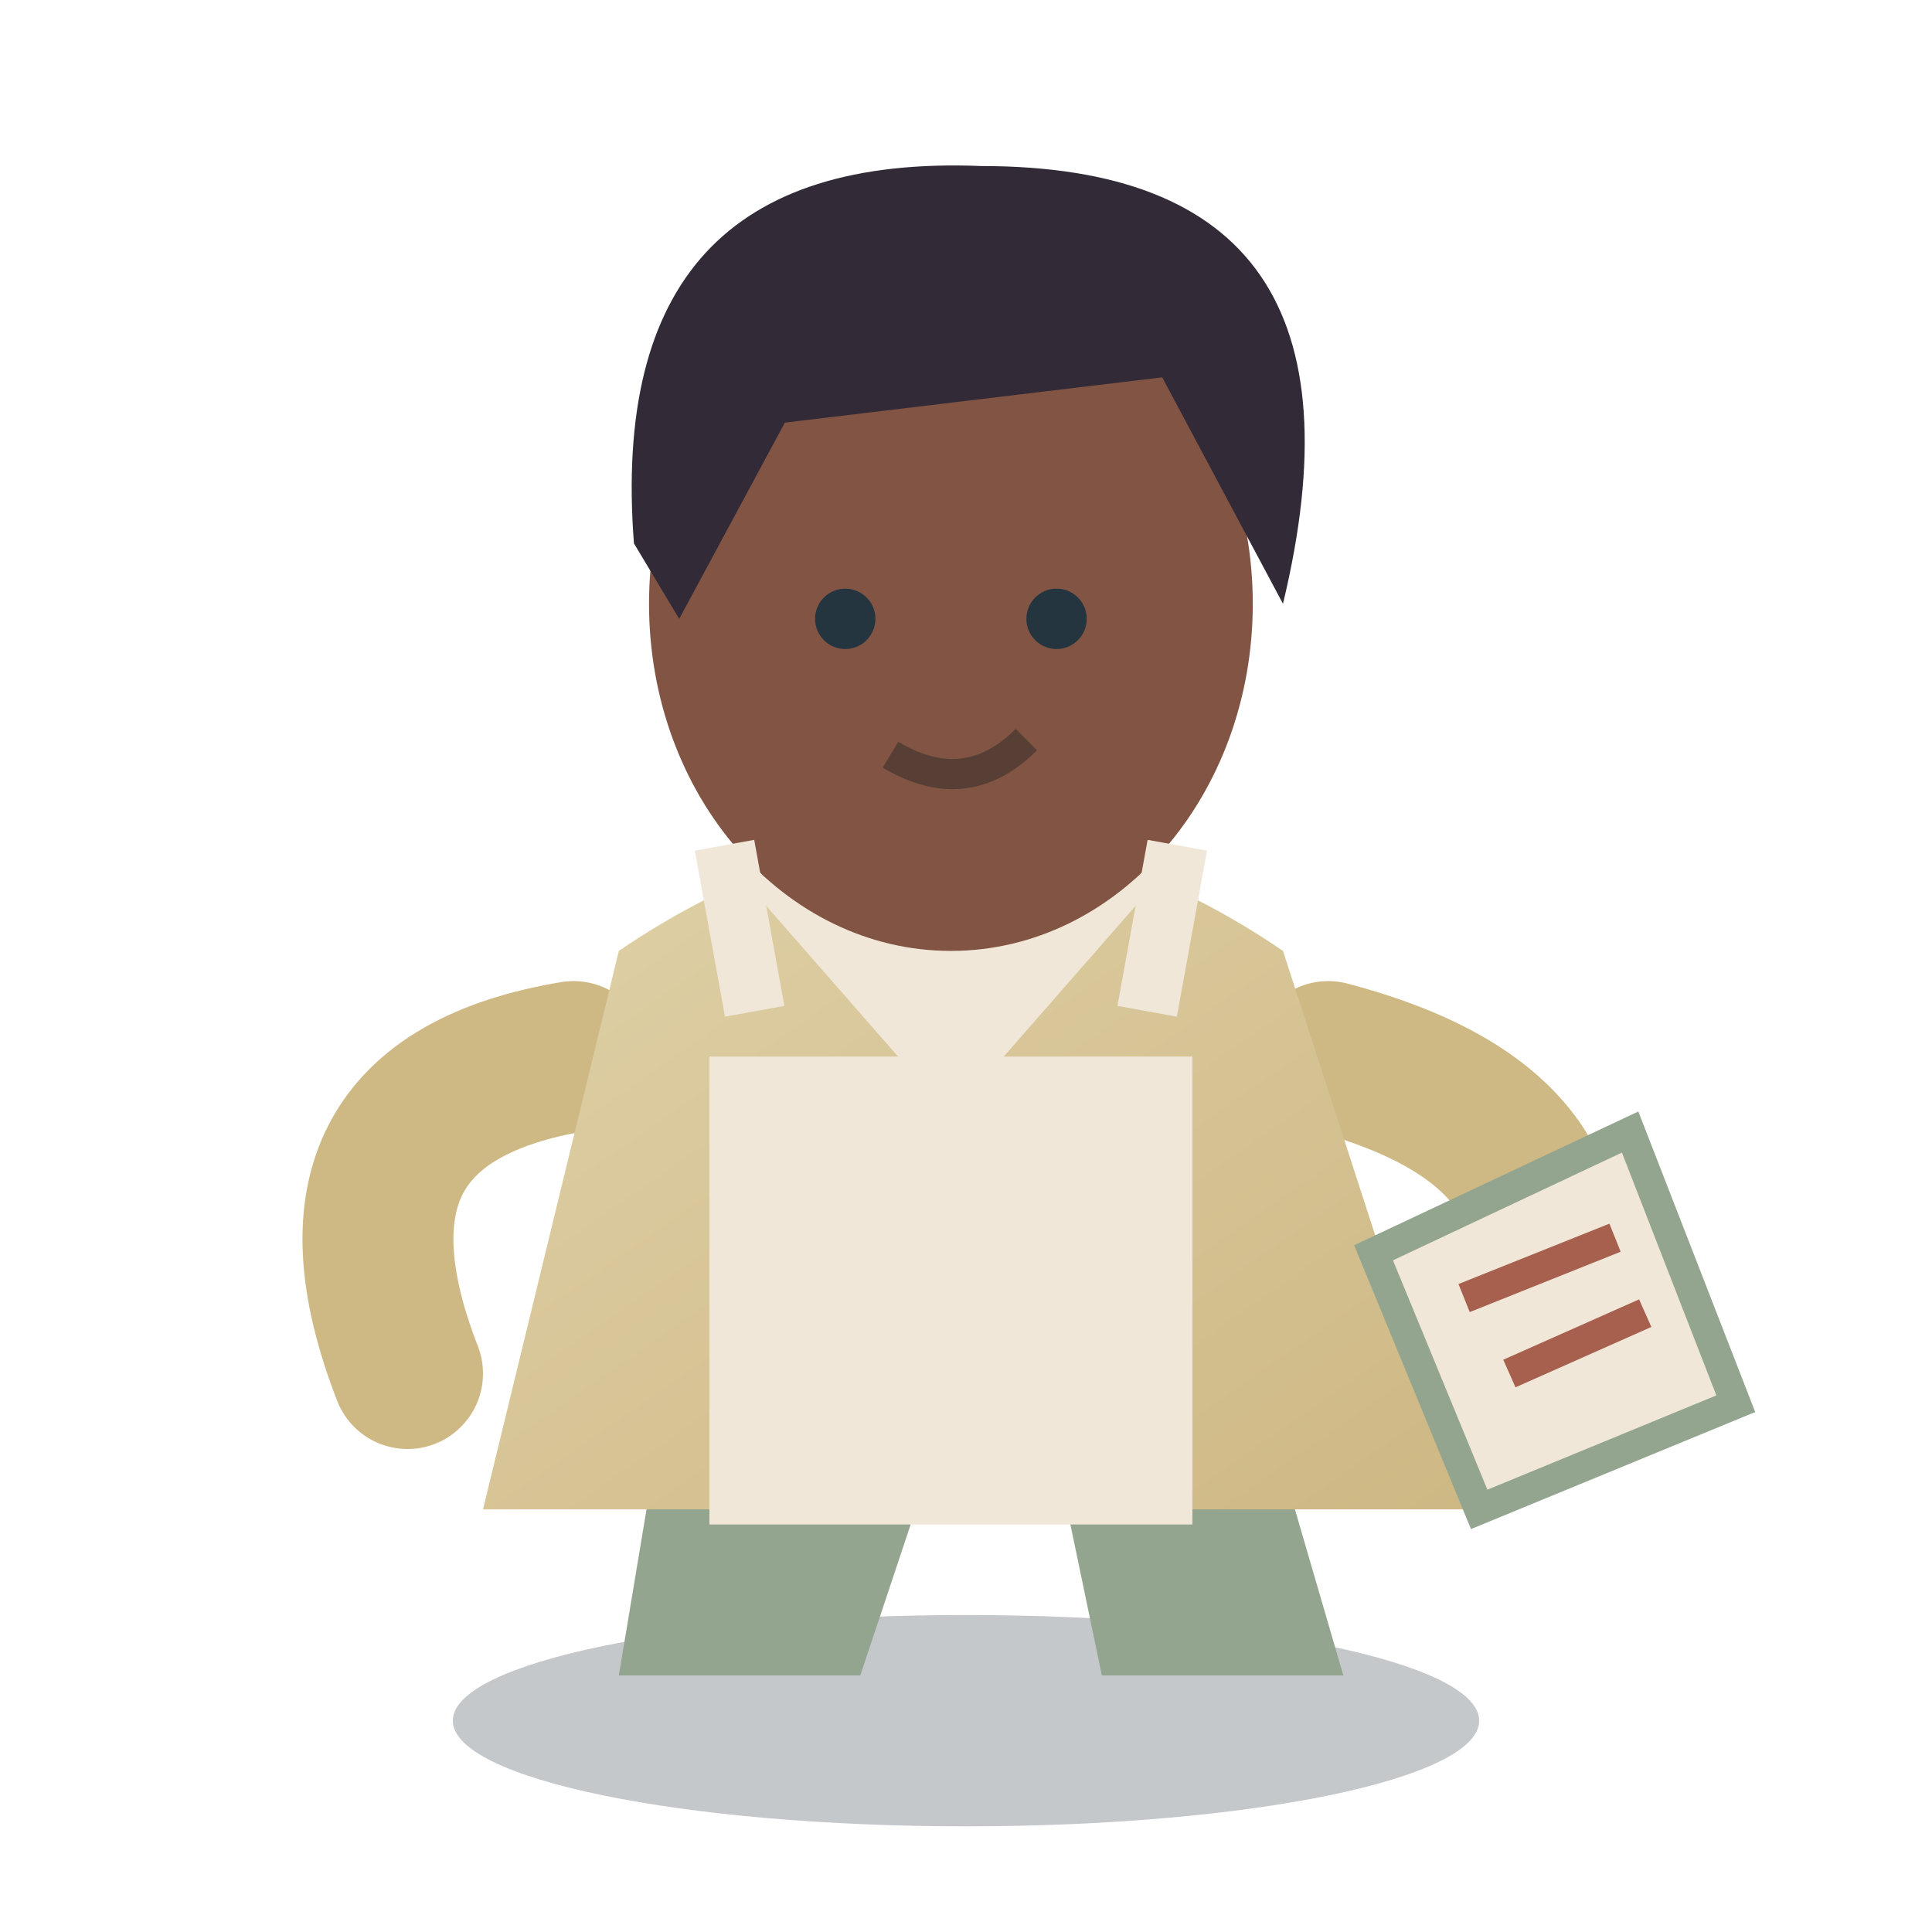
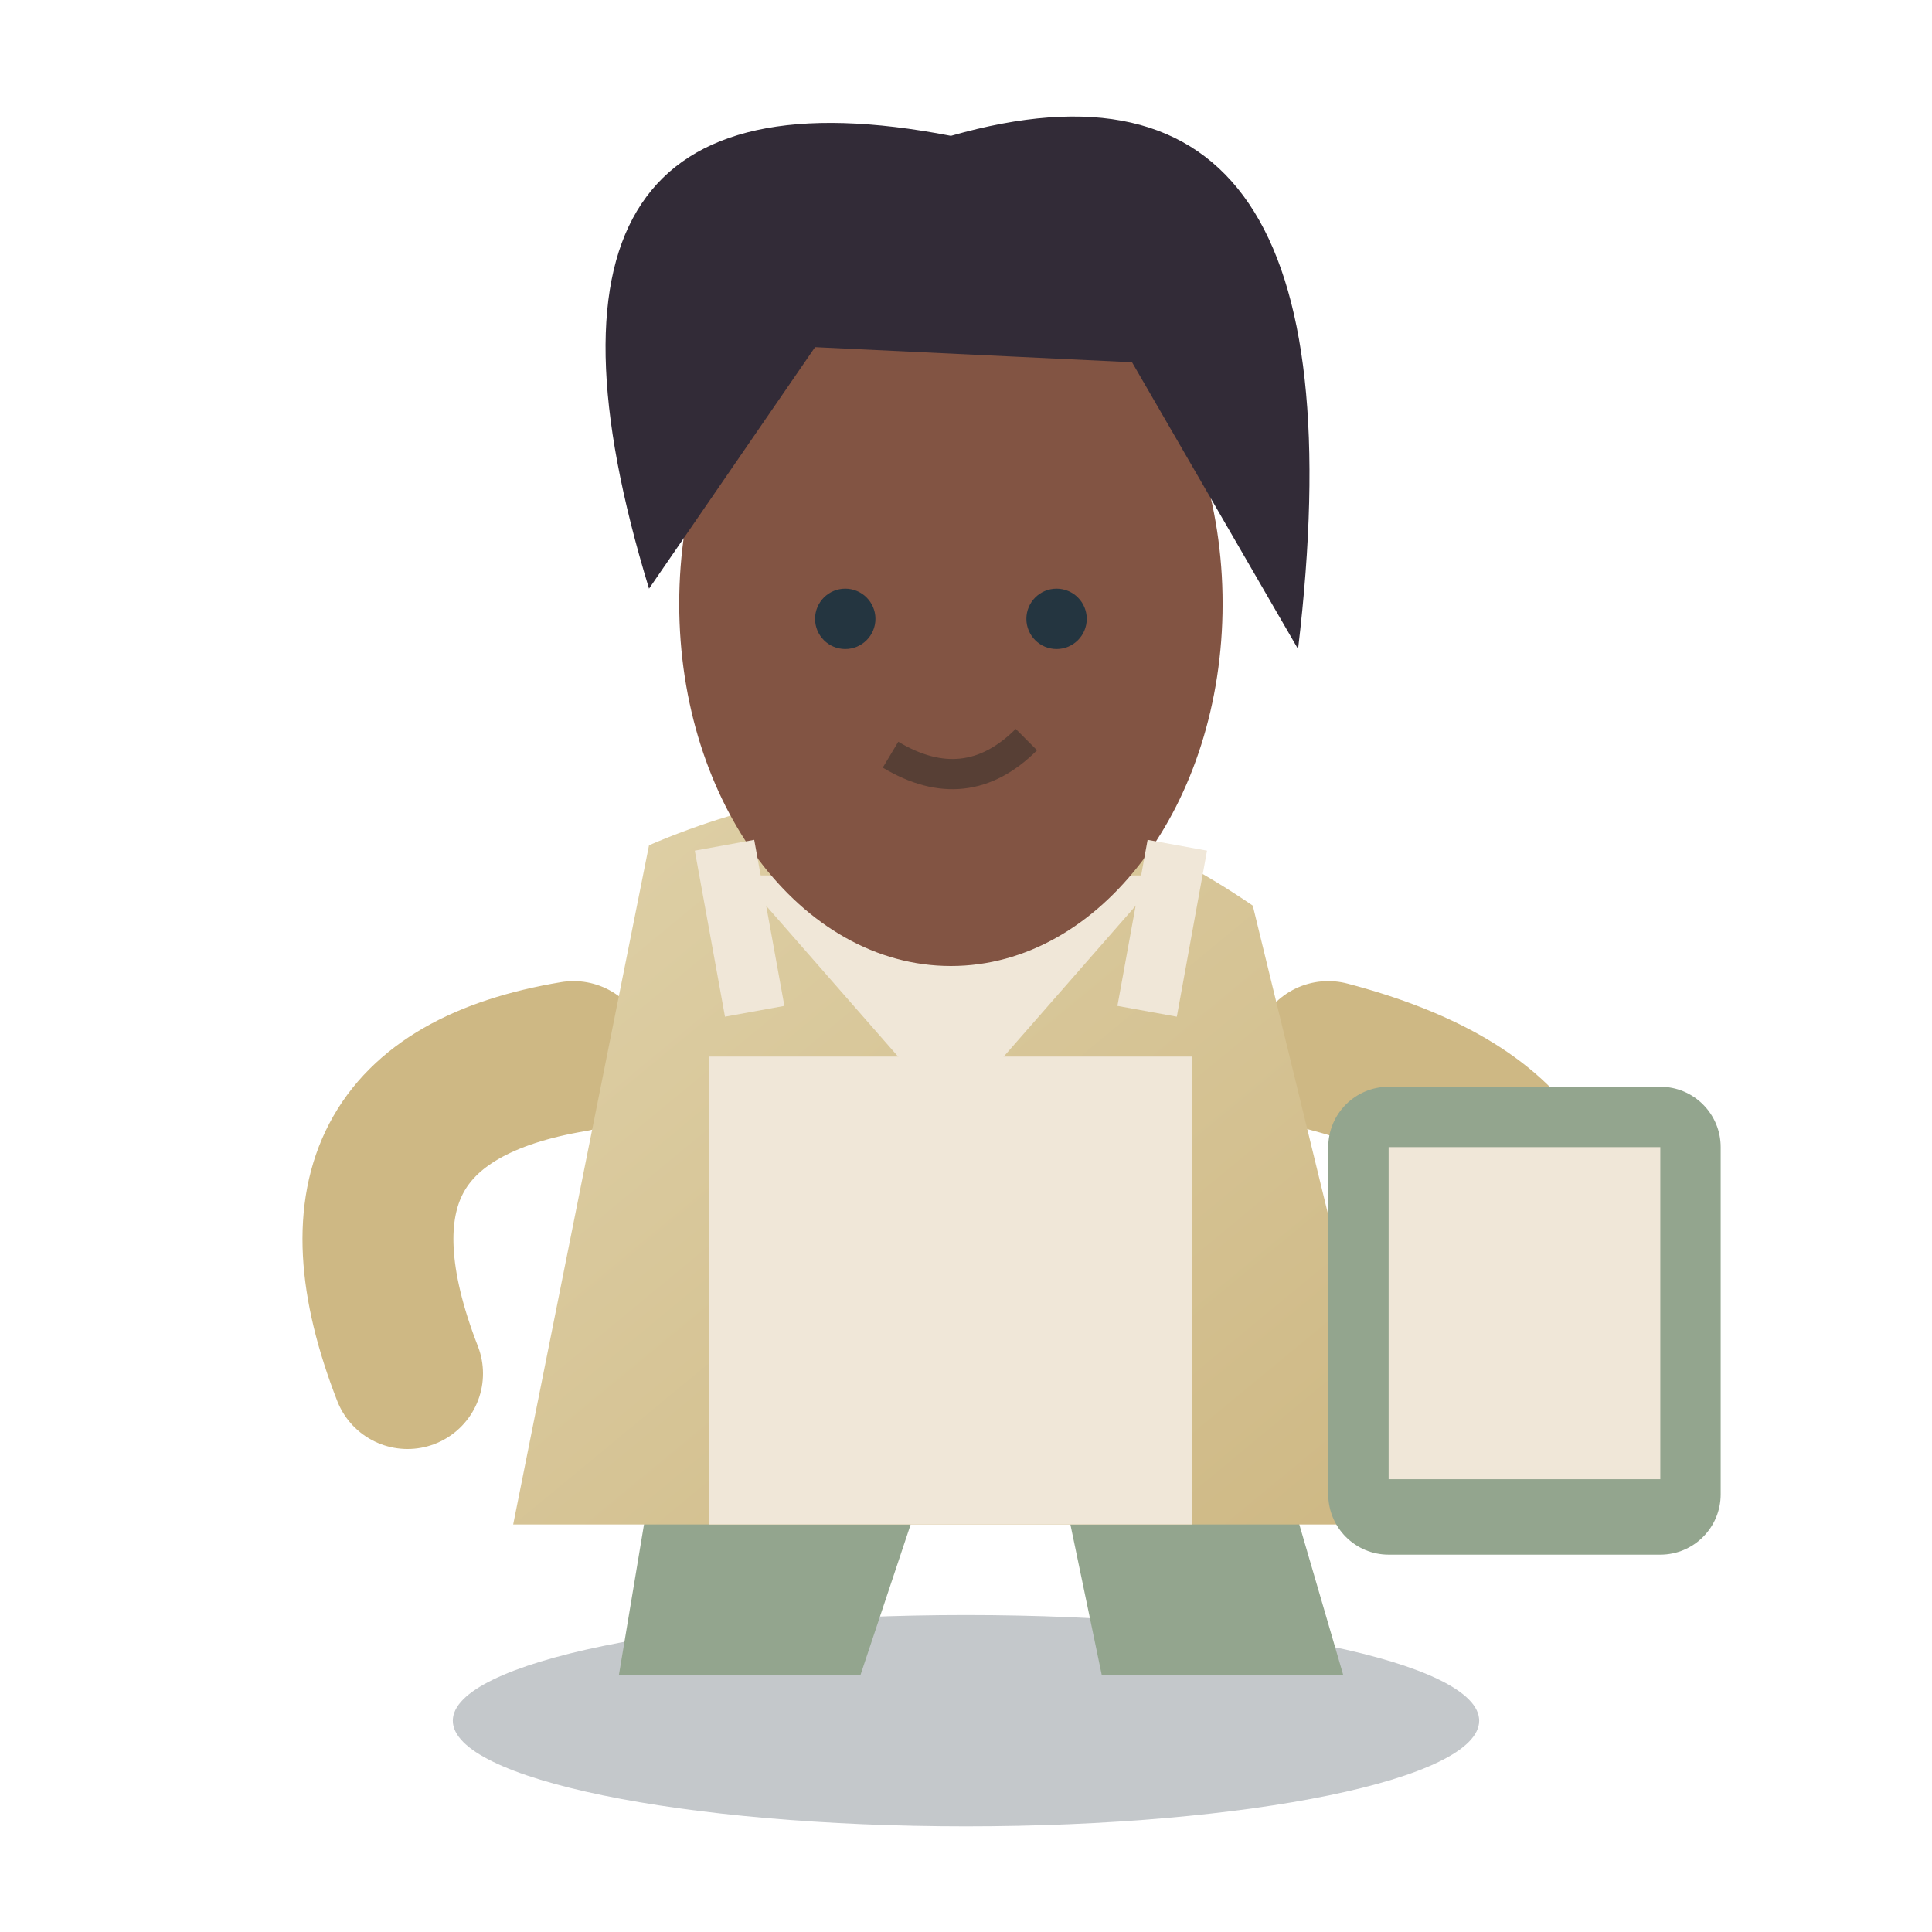
<svg xmlns="http://www.w3.org/2000/svg" width="128" height="128" viewBox="0 0 128 128">
  <defs>
    <linearGradient id="body4" x1="0" y1="0" x2="1" y2="1">
      <stop offset="0" stop-color="#dfd1a8" />
      <stop offset="1" stop-color="#ceb884" />
    </linearGradient>
  </defs>
  <ellipse cx="64" cy="114" rx="34" ry="7" fill="#091726" opacity=".24" />
  <path d="M45 87l-4 24h16l8-24M68 87l5 24h16l-7-24" fill="#93A58E" />
  <path d="M38 70Q20 73 27 91M88 70q19 5 13 20" stroke="#ceb884" stroke-width="10" fill="none" stroke-linecap="round" />
-   <path d="M32 100l9-37q22-15 44 0l12 37z" fill="url(#body4)" />
+   <path d="M34 101l9-45q21-9 40 4l10 41z" fill="url(#body4)" />
  <path d="M49 58l14 16 14-16" fill="#F0E7D8" />
-   <ellipse cx="63" cy="40" rx="20" ry="23" fill="#825443" />
-   <path d="M42 36q-2-26 23-25 27 0 20 29l-8-15-25 3-7 13z" fill="#322b37" />
+   <ellipse cx="63" cy="40" rx="18" ry="24" fill="#825443" />
+   <path d="M43 39q-11-36 20-30 28-8 23 34l-11-19-21-1z" fill="#322b37" />
  <circle cx="56" cy="41" r="2" fill="#243540" />
  <circle cx="70" cy="41" r="2" fill="#243540" />
  <path d="M59 50q5 3 9-1" fill="none" stroke="#573f35" stroke-width="2" />
  <path d="M47 70h32v31H47z" fill="#F0E7D8" />
  <path d="M50 67l-2-11M76 67l2-11" stroke="#F0E7D8" stroke-width="4" />
-   <path d="M91 83l17-8 7 18-17 7z" fill="#F0E7D8" stroke="#93A58E" stroke-width="2" />
-   <path d="M97 86l10-4m-7 9 9-4" stroke="#A75F4E" stroke-width="2" />
+   <rect x="88" y="72" width="26" height="31" rx="4" fill="#93A58E" />
+   <rect x="92" y="76" width="18" height="22" fill="#F0E7D8" />
</svg>
